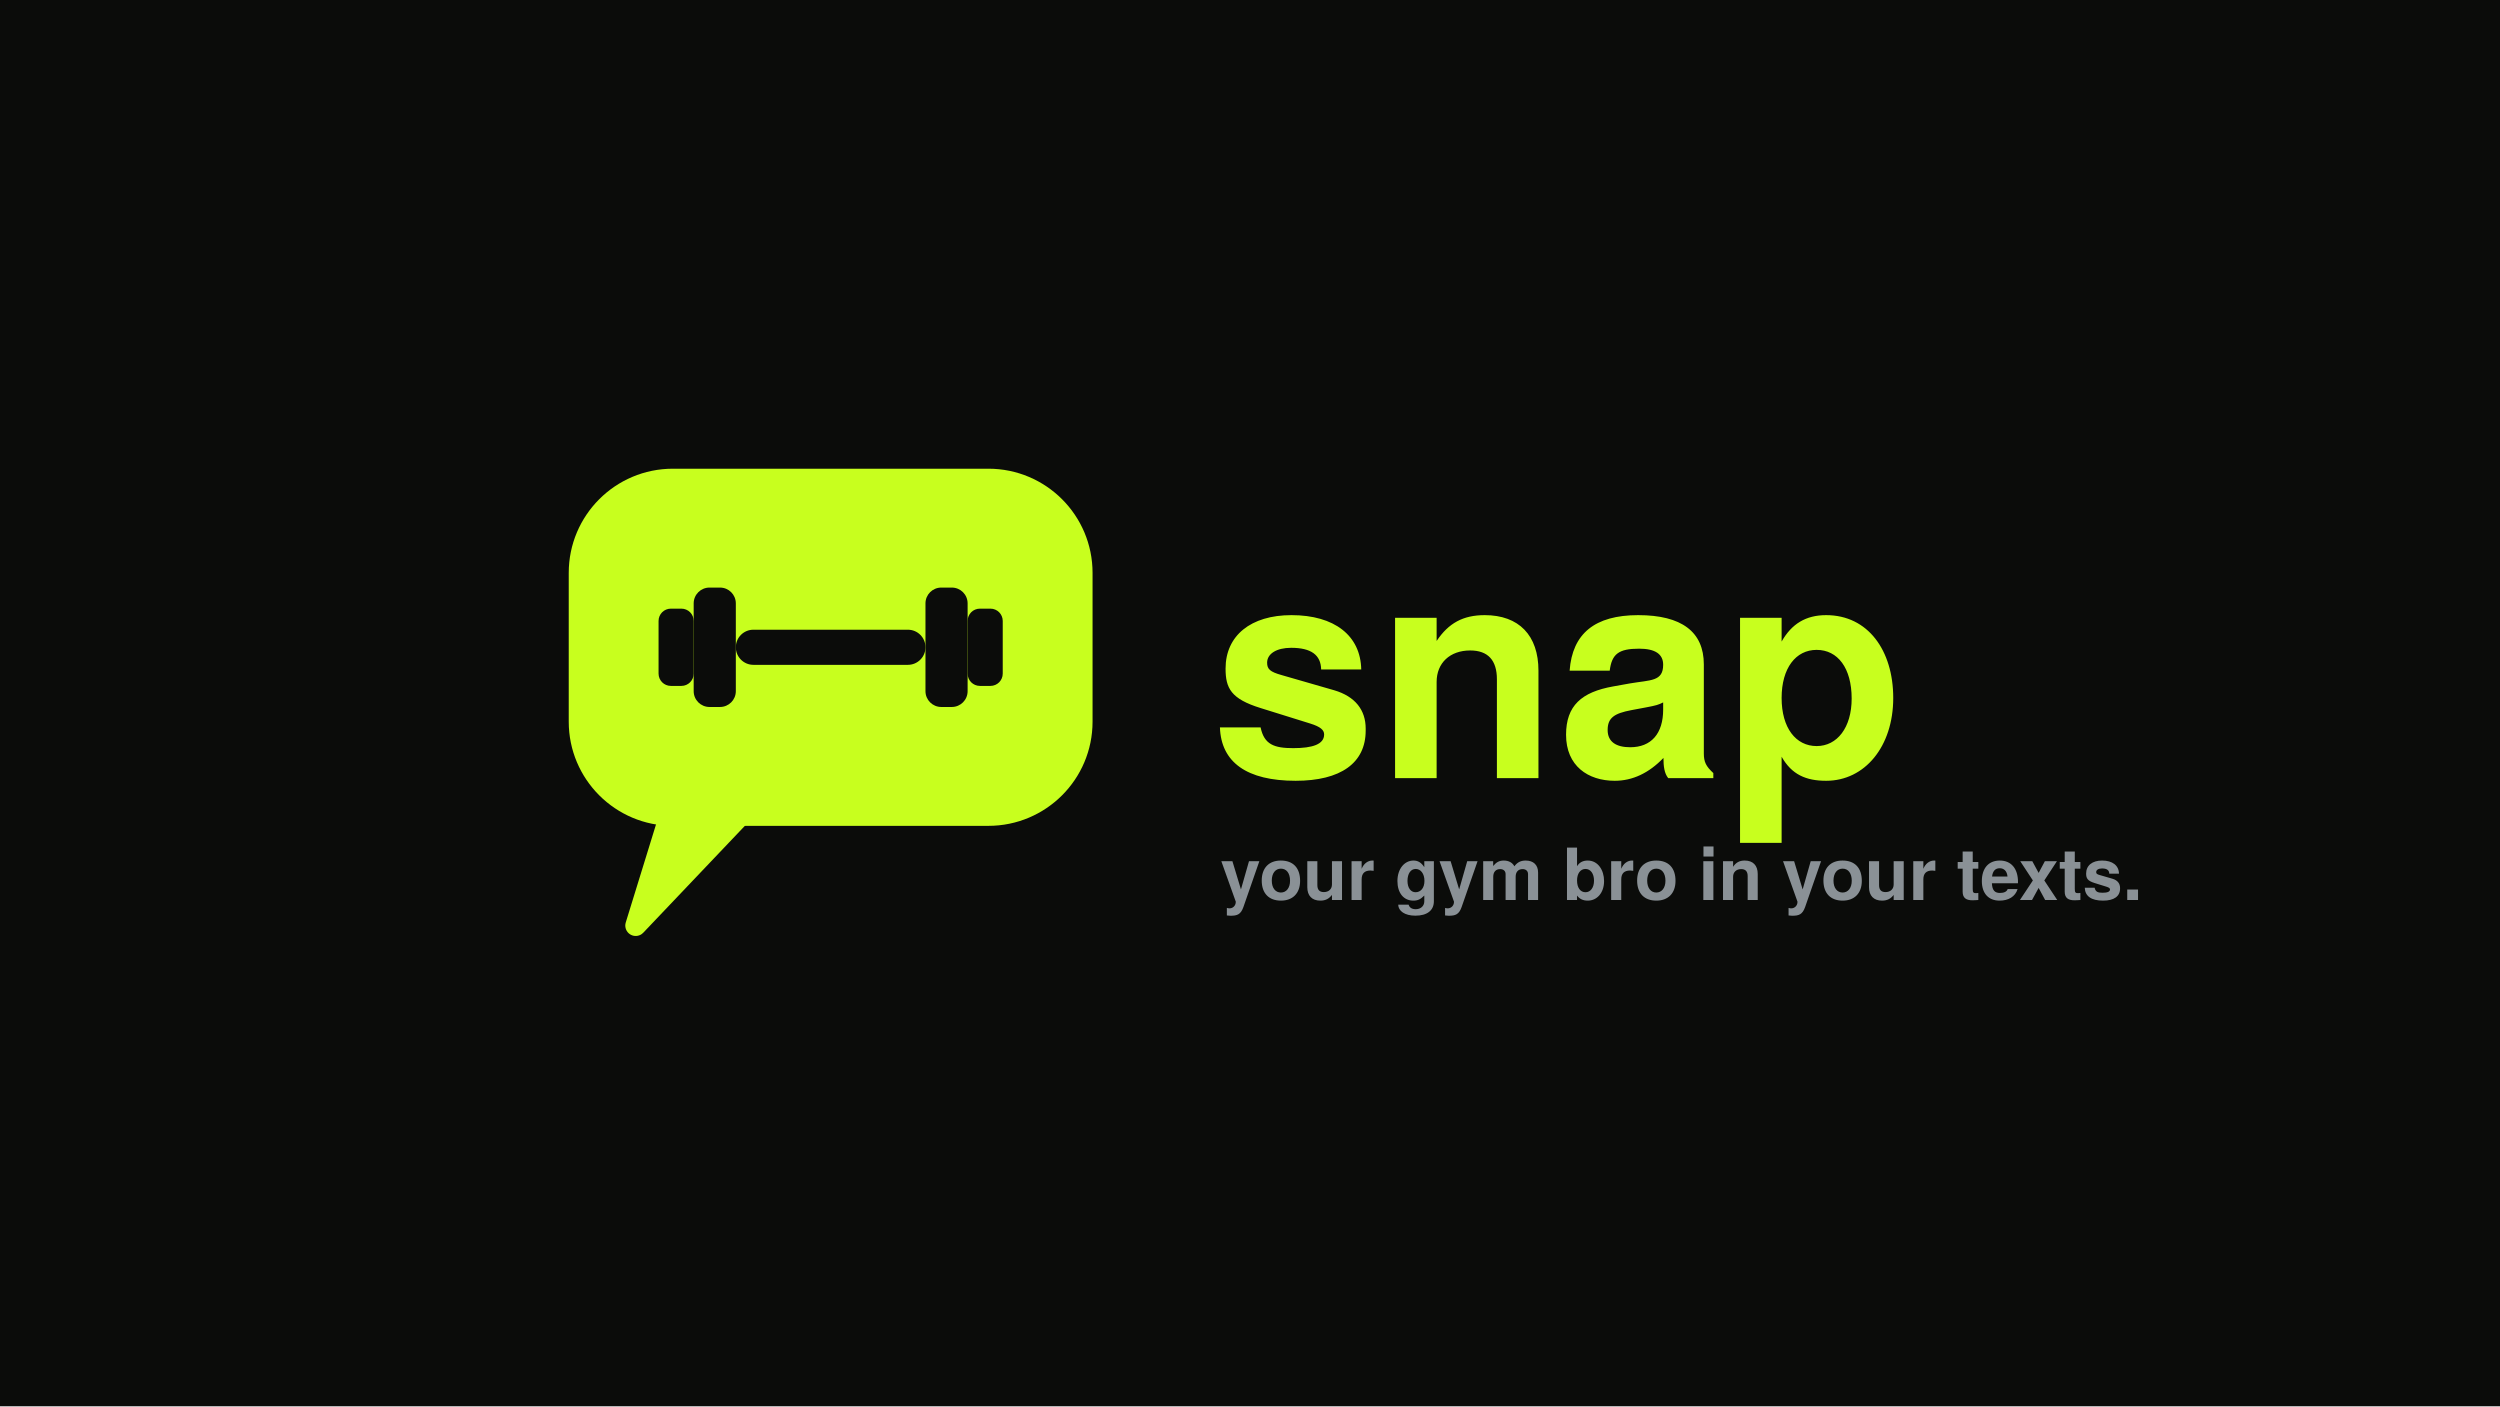
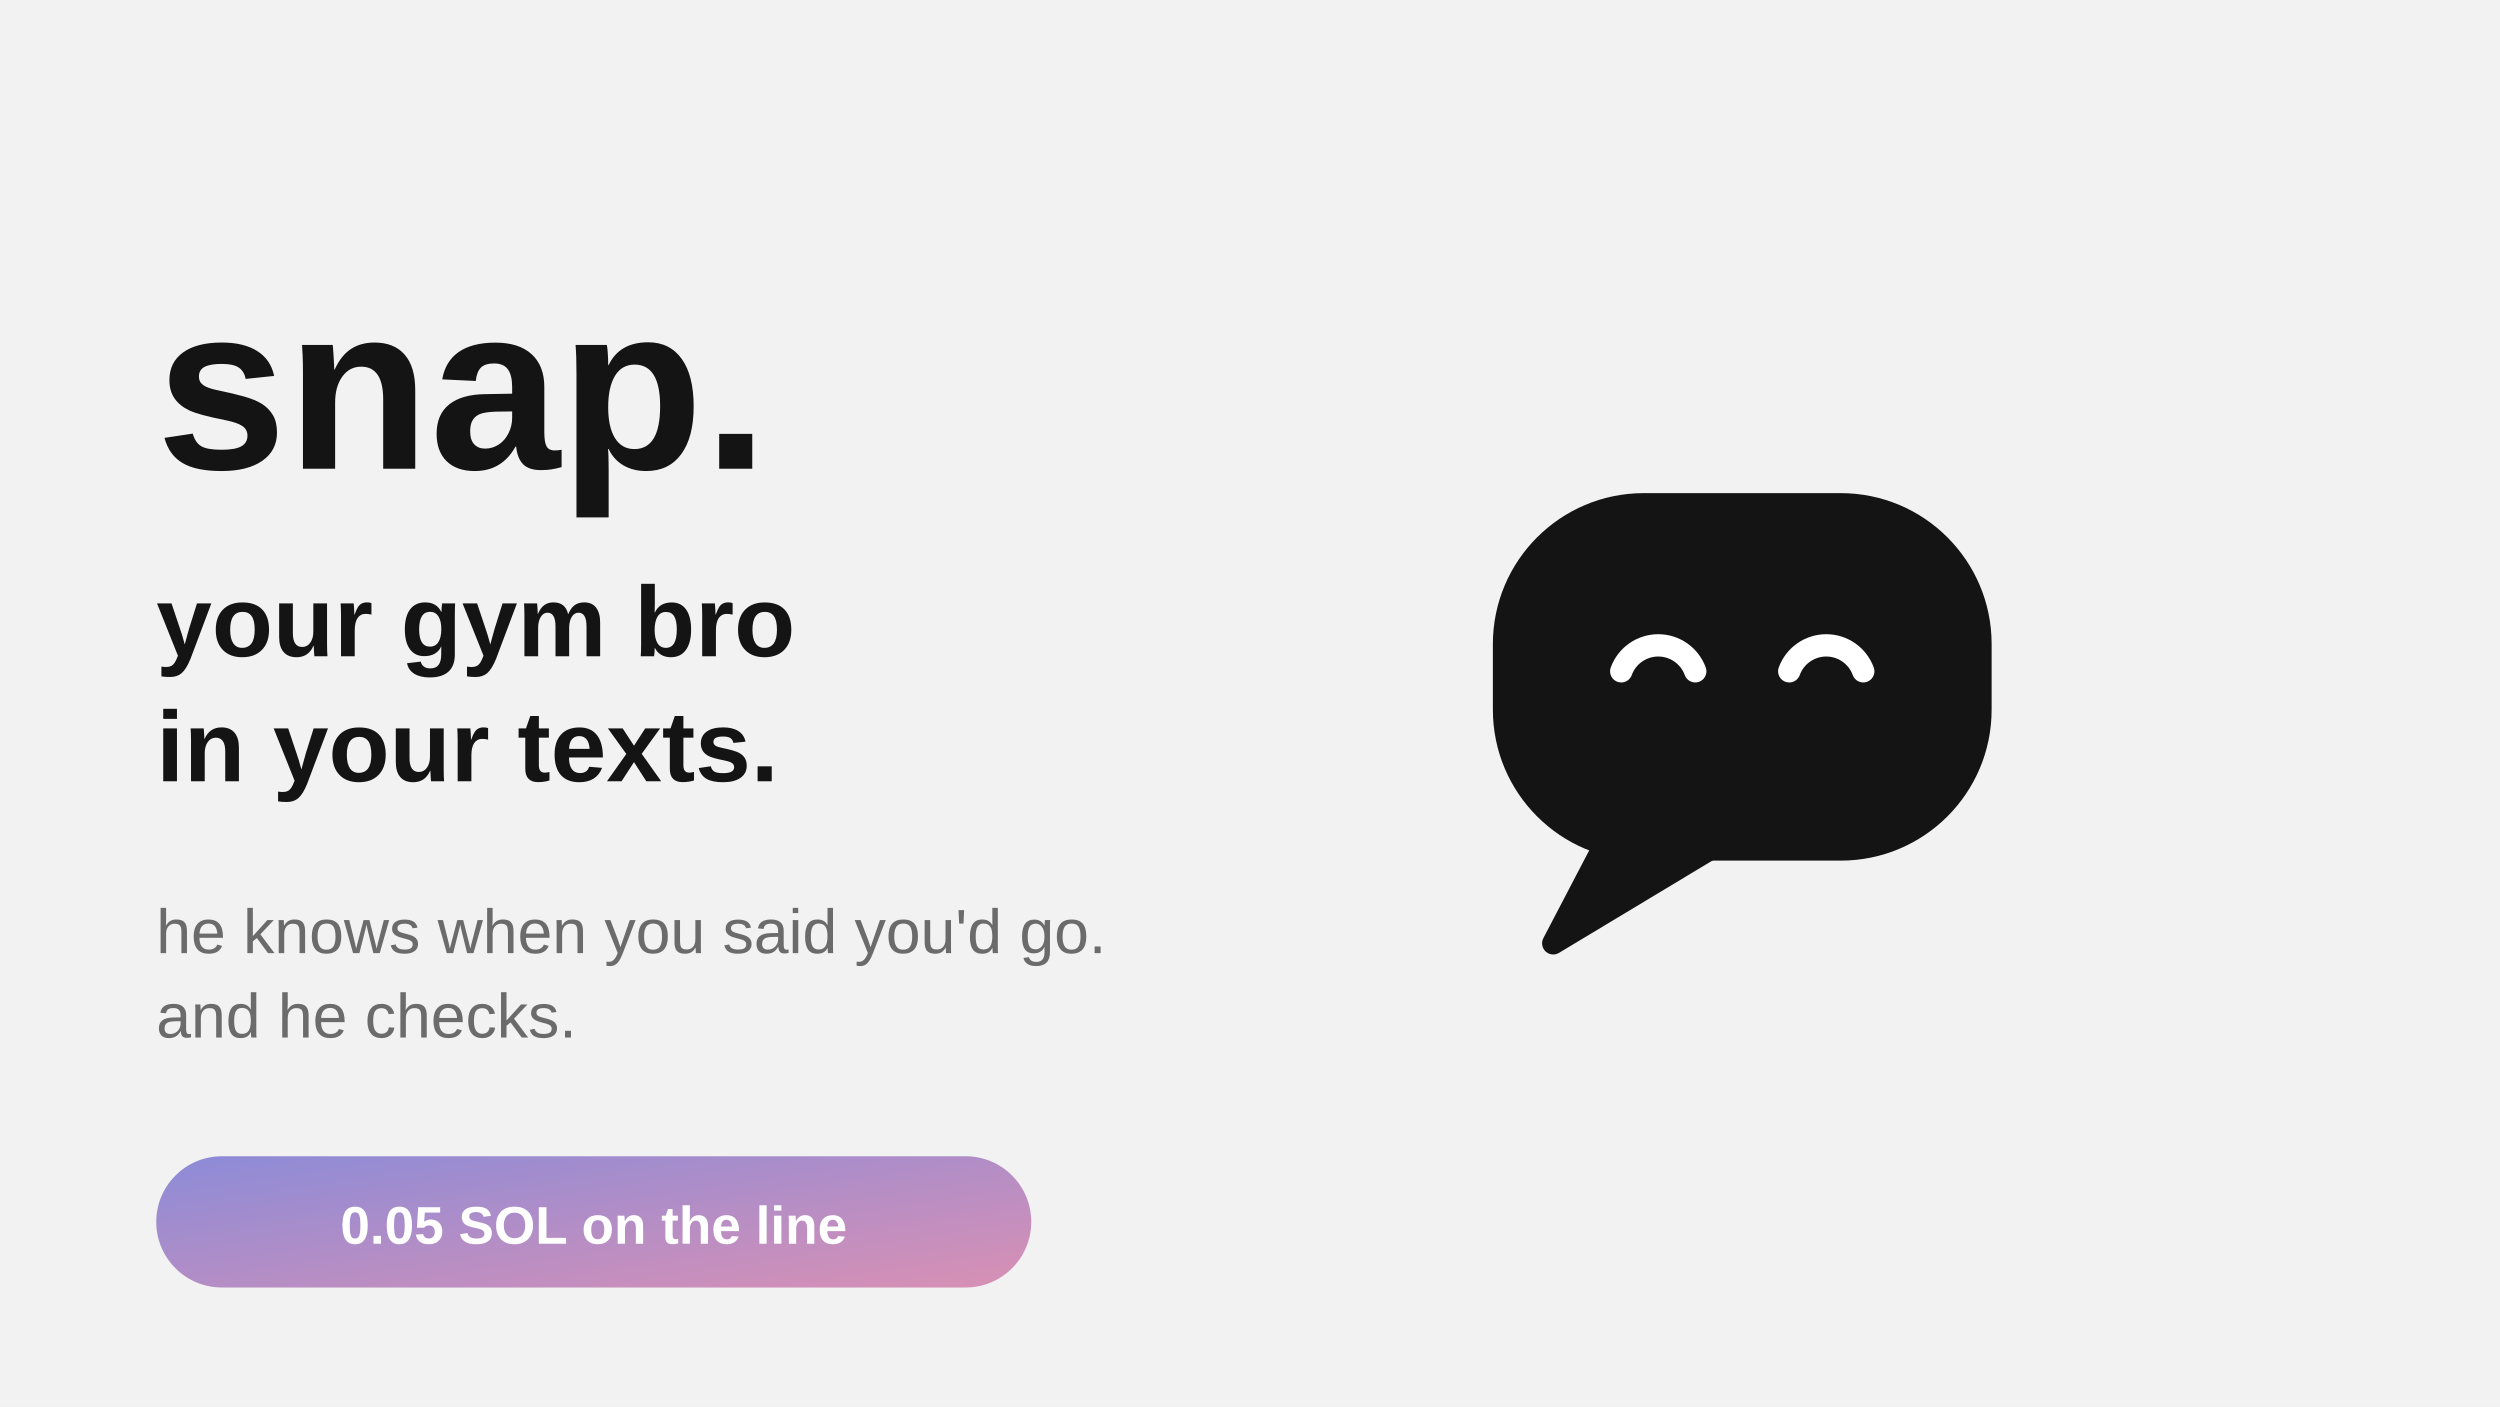
<svg xmlns="http://www.w3.org/2000/svg" width="1600" height="900" viewBox="0 0 1600 900">
-   <rect width="1600" height="900" fill="#0B0C0A" />
-   <g transform="translate(64,0)">
-     <g transform="translate(223.8,193.3) scale(0.4762)">
-       <g fill="#C8FF1E" stroke="#C8FF1E" stroke-width="28" stroke-linejoin="round">
-         <path d="M 300 676 L 404 676 L 250 838 Z" />
-       </g>
-       <rect x="160" y="224" width="704" height="480" rx="140" fill="#C8FF1E" />
-       <g fill="#0B0C0A" transform="translate(512,464) scale(1.18) translate(-512,-464)">
-         <rect x="404" y="444" width="216" height="40" rx="20" />
-         <rect x="356" y="396" width="48" height="136" rx="18" />
-         <rect x="620" y="396" width="48" height="136" rx="18" />
-         <rect x="316" y="420" width="40" height="88" rx="14" />
-         <rect x="668" y="420" width="40" height="88" rx="14" />
-       </g>
+   <rect width="1600" height="900" fill="#F2F2F2" />
+   <defs>
+     <linearGradient id="g" x1="0" y1="0" x2="1" y2="1">
+       <stop offset="0" stop-color="#8C8BD8" />
+       <stop offset="1" stop-color="#D990B4" />
+     </linearGradient>
+   </defs>
+   <g transform="translate(900,240) scale(0.42)">
+     <g>
+       <path d="M 318 686 L 224 866 L 470 718 Z" fill="#141414" stroke="#141414" stroke-width="34" stroke-linejoin="round" />
+       <rect x="132" y="180" width="760" height="560" rx="230" fill="#141414" />
+       <path d="M 327.6 451.5 A 60 60 0 0 1 440.4 451.5" fill="none" stroke="#FFFFFF" stroke-width="34" stroke-linecap="round" />
+       <path d="M 583.6 451.5 A 60 60 0 0 1 696.4 451.5" fill="none" stroke="#FFFFFF" stroke-width="34" stroke-linecap="round" />
    </g>
-     <text x="711.238" y="498" font-family="Avenir Next, Helvetica Neue, sans-serif" font-weight="800" font-size="190" fill="#C8FF1E" text-anchor="start">snap</text>
-     <text x="717.238" y="576" font-family="Avenir Next, Helvetica Neue, sans-serif" font-weight="600" font-size="46" fill="#8A9196" text-anchor="start">your gym bro in your texts.</text>
  </g>
+   <text x="100" y="300" font-family="SF Pro Display, -apple-system, Helvetica Neue, Liberation Sans, Arial, sans-serif" font-weight="700" font-size="150" fill="#141414" text-anchor="start">snap.</text>
+   <text x="100" y="420" font-family="SF Pro Display, -apple-system, Helvetica Neue, Liberation Sans, Arial, sans-serif" font-weight="700" font-size="64" fill="#141414" text-anchor="start">your gym bro</text>
+   <text x="100" y="500" font-family="SF Pro Display, -apple-system, Helvetica Neue, Liberation Sans, Arial, sans-serif" font-weight="700" font-size="64" fill="#141414" text-anchor="start">in your texts.</text>
+   <text x="100" y="610" font-family="SF Pro Display, -apple-system, Helvetica Neue, Liberation Sans, Arial, sans-serif" font-weight="500" font-size="40" fill="#6B6B6B" text-anchor="start">he knows when you said you'd go.</text>
+   <text x="100" y="664" font-family="SF Pro Display, -apple-system, Helvetica Neue, Liberation Sans, Arial, sans-serif" font-weight="500" font-size="40" fill="#6B6B6B" text-anchor="start">and he checks.</text>
+   <rect x="100" y="740" width="560" height="84" rx="42" fill="url(#g)" />
+   <text x="380" y="796" font-family="SF Pro Display, -apple-system, Helvetica Neue, Liberation Sans, Arial, sans-serif" font-weight="600" font-size="34" fill="#FFFFFF" text-anchor="middle">0.05 SOL on the line</text>
</svg>
